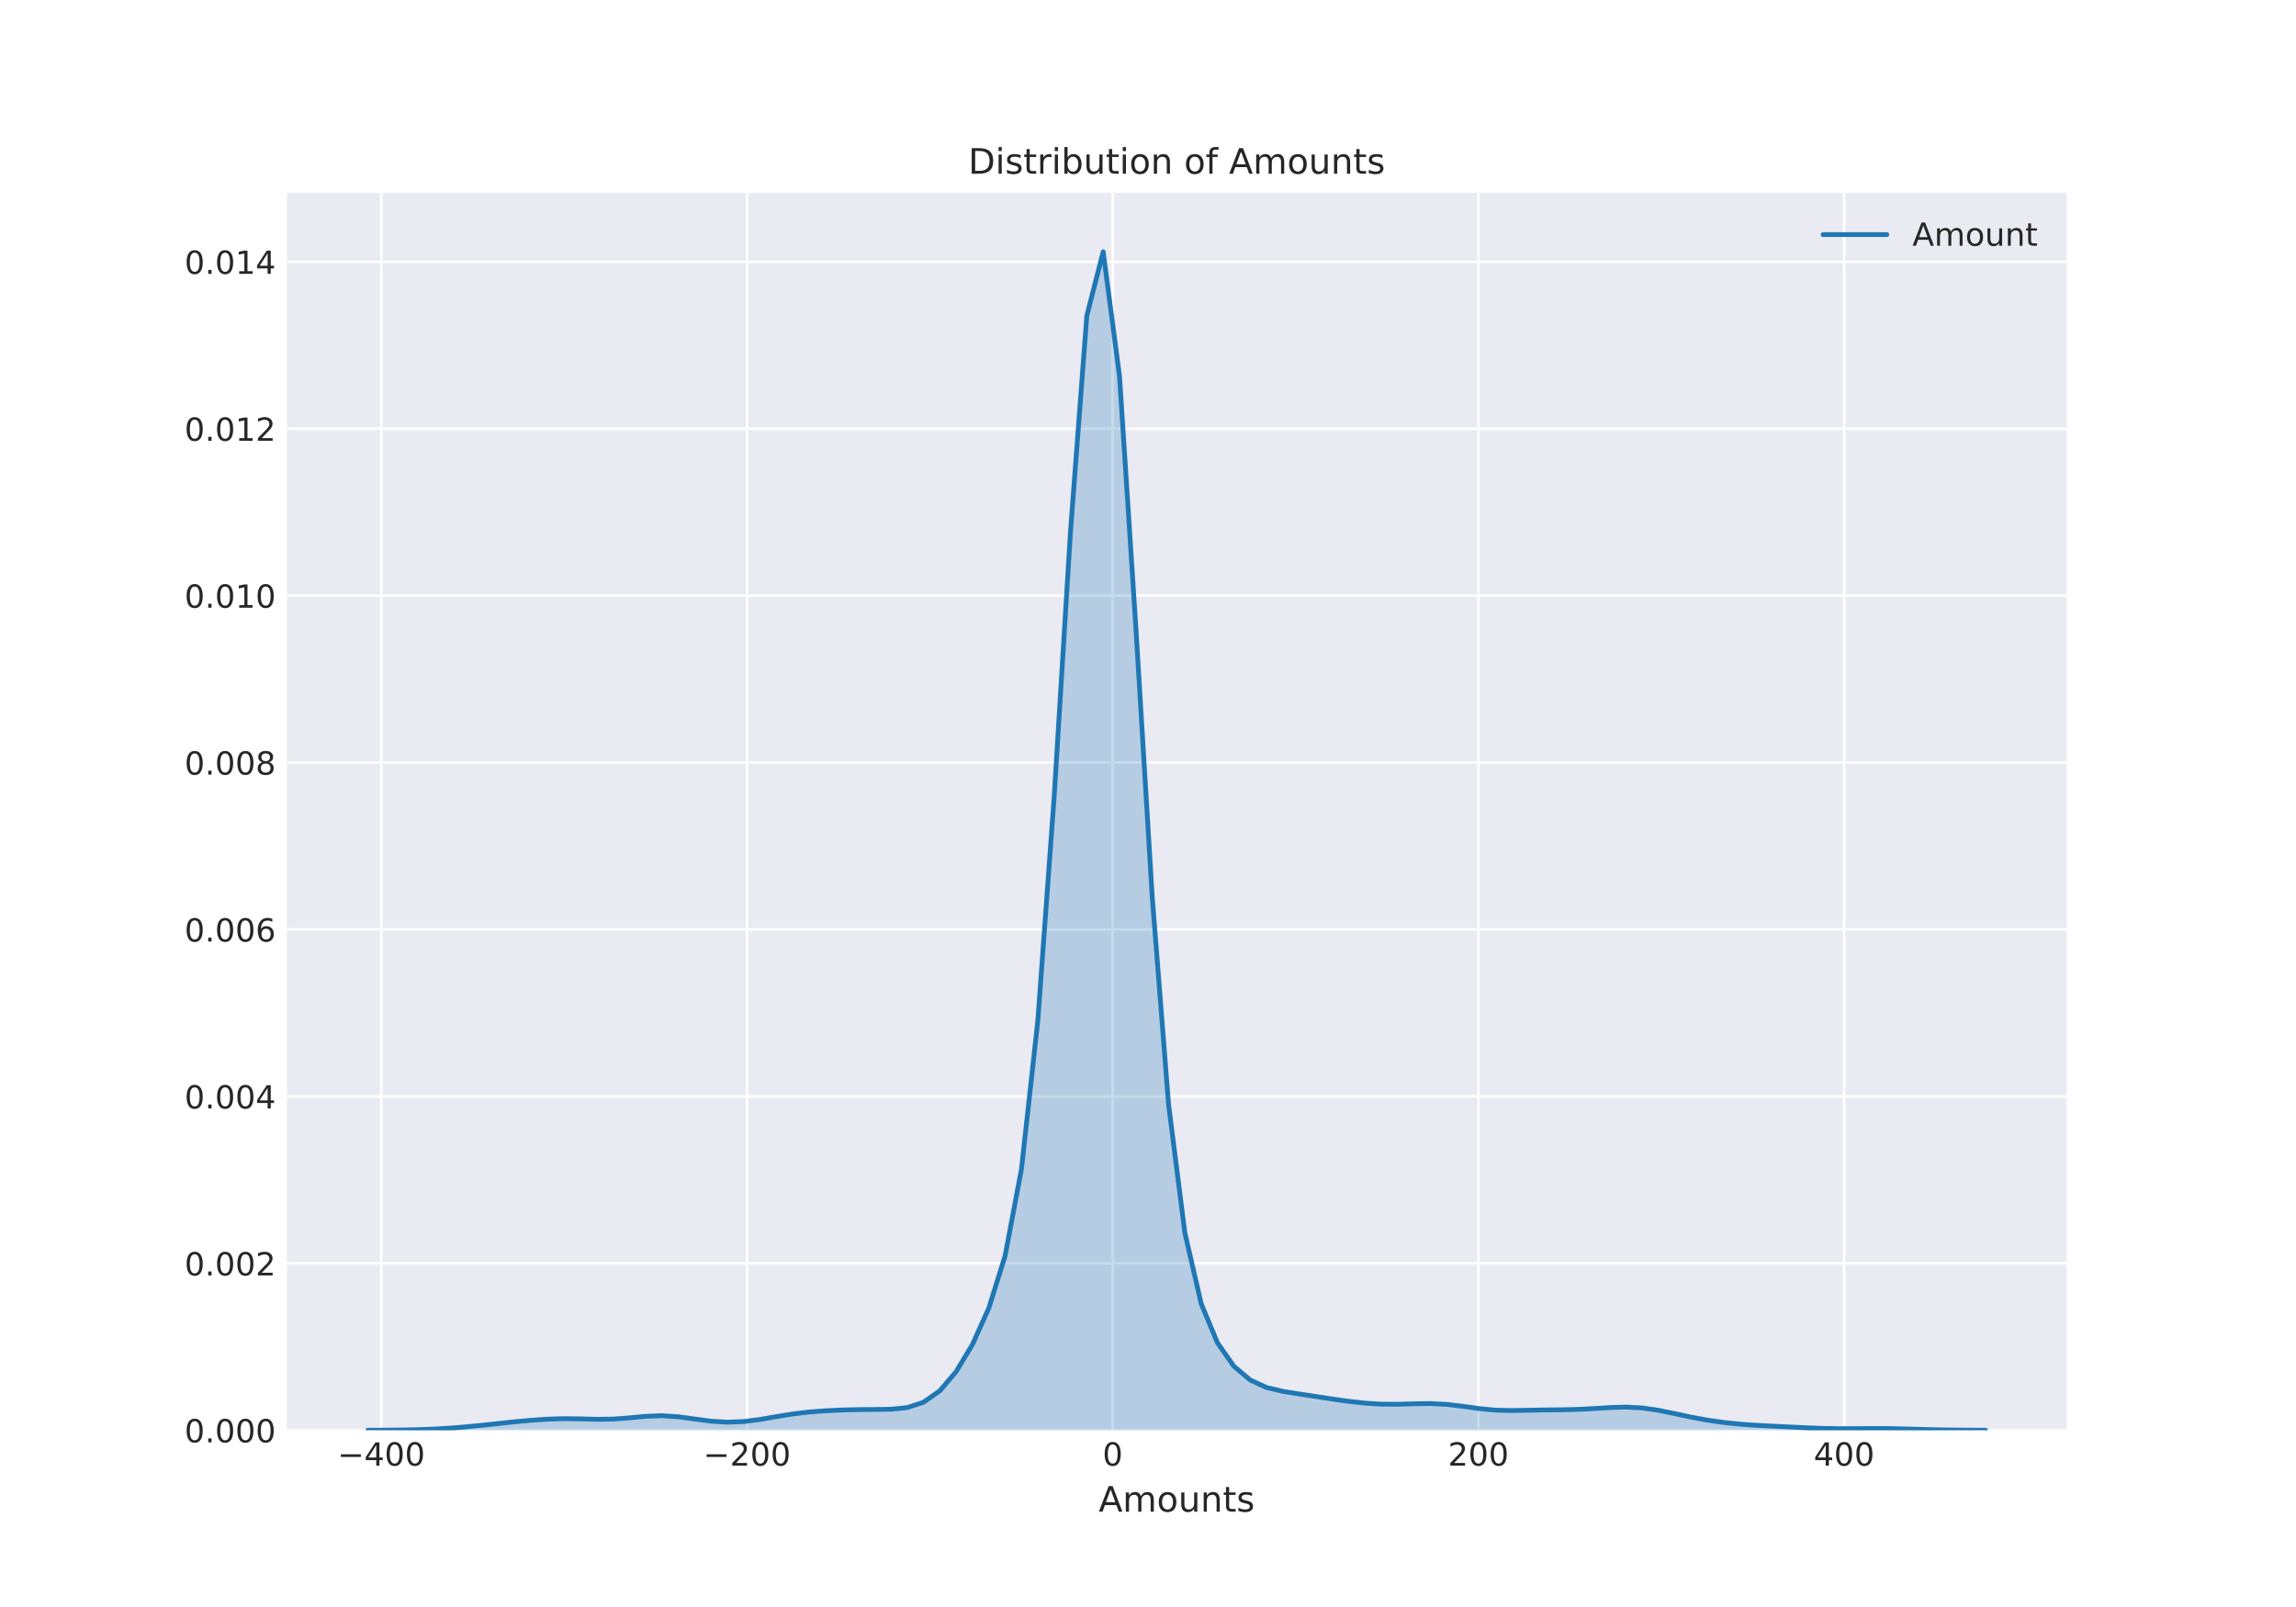
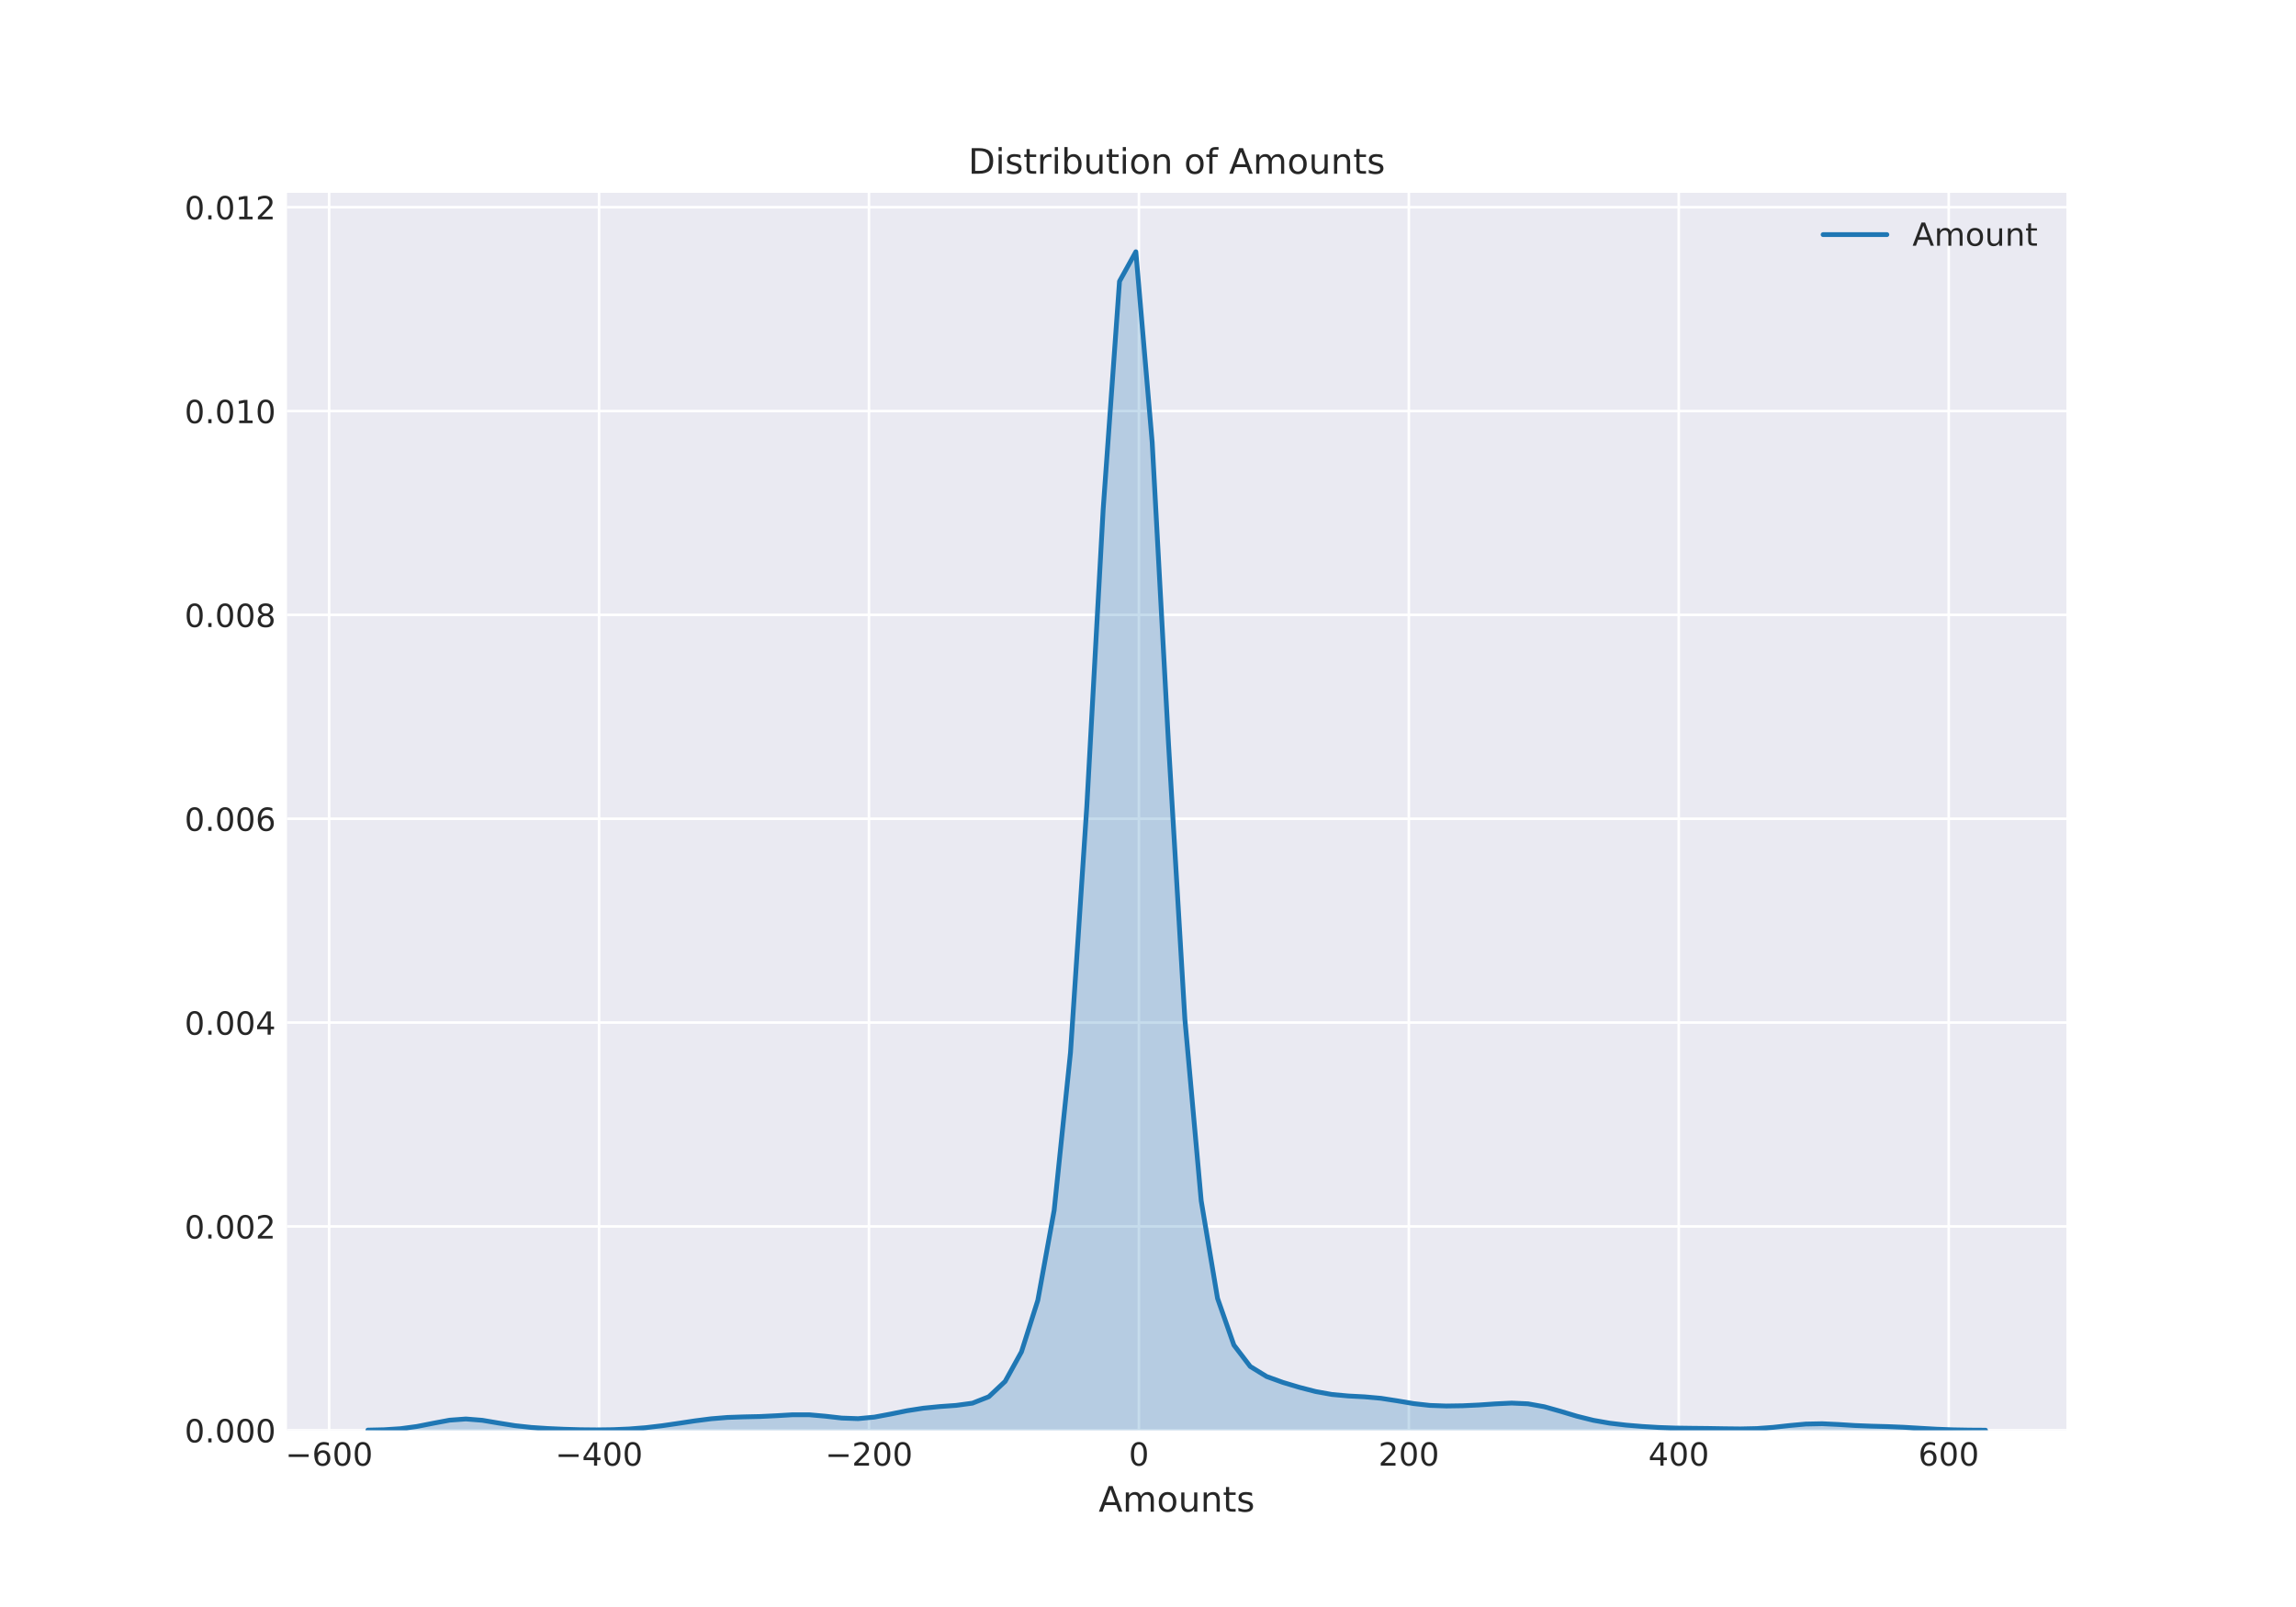
<svg xmlns="http://www.w3.org/2000/svg" xmlns:xlink="http://www.w3.org/1999/xlink" height="504pt" version="1.1" viewBox="0 0 720 504" width="720pt">
  <defs>
    <style type="text/css">
*{stroke-linecap:butt;stroke-linejoin:round;}
  </style>
  </defs>
  <g id="figure_1">
    <g id="patch_1">
      <path d="M 0 504  L 720 504  L 720 0  L 0 0  z " style="fill:#ffffff;" />
    </g>
    <g id="axes_1">
      <g id="patch_2">
        <path d="M 90 448.56  L 648 448.56  L 648 60.48  L 90 60.48  z " style="fill:#eaeaf2;" />
      </g>
      <g id="matplotlib.axis_1">
        <g id="xtick_1">
          <g id="line2d_1">
-             <path clip-path="url(#p992aa764d6)" d="M 119.57 448.56  L 119.57 60.48  " style="fill:none;stroke:#ffffff;stroke-linecap:round;stroke-width:0.8;" />
+             <path clip-path="url(#pd667657a6e)" d="M 103.208 448.56  L 103.208 60.48  " style="fill:none;stroke:#ffffff;stroke-linecap:round;stroke-width:0.8;" />
          </g>
          <g id="line2d_2" />
          <g id="text_1">
            <defs>
              <path d="M 10.594 35.5  L 73.188 35.5  L 73.188 27.203  L 10.594 27.203  z " id="DejaVuSans-2212" />
+               <path d="M 33.016 40.375  Q 26.375 40.375 22.484 35.828  Q 18.609 31.297 18.609 23.391  Q 18.609 15.531 22.484 10.953  Q 26.375 6.391 33.016 6.391  Q 39.656 6.391 43.531 10.953  Q 47.406 15.531 47.406 23.391  Q 47.406 31.297 43.531 35.828  Q 39.656 40.375 33.016 40.375  z M 52.594 71.297  L 52.594 62.312  Q 48.875 64.062 45.094 64.984  Q 41.312 65.922 37.594 65.922  Q 27.828 65.922 22.672 59.328  Q 17.531 52.734 16.797 39.406  Q 19.672 43.656 24.016 45.922  Q 28.375 48.188 33.594 48.188  Q 44.578 48.188 50.953 41.516  Q 57.328 34.859 57.328 23.391  Q 57.328 12.156 50.688 5.359  Q 44.047 -1.422 33.016 -1.422  Q 20.359 -1.422 13.672 8.266  Q 6.984 17.969 6.984 36.375  Q 6.984 53.656 15.188 63.938  Q 23.391 74.219 37.203 74.219  Q 40.922 74.219 44.703 73.484  Q 48.484 72.75 52.594 71.297  z " id="DejaVuSans-36" />
+               <path d="M 31.781 66.406  Q 24.172 66.406 20.328 58.906  Q 16.5 51.422 16.5 36.375  Q 16.5 21.391 20.328 13.891  Q 24.172 6.391 31.781 6.391  Q 39.453 6.391 43.281 13.891  Q 47.125 21.391 47.125 36.375  Q 47.125 51.422 43.281 58.906  Q 39.453 66.406 31.781 66.406  z M 31.781 74.219  Q 44.047 74.219 50.516 64.516  Q 56.984 54.828 56.984 36.375  Q 56.984 17.969 50.516 8.266  Q 44.047 -1.422 31.781 -1.422  Q 19.531 -1.422 13.062 8.266  Q 6.594 17.969 6.594 36.375  Q 6.594 54.828 13.062 64.516  Q 19.531 74.219 31.781 74.219  z " id="DejaVuSans-30" />
+             </defs>
+             <g style="fill:#262626;" transform="translate(89.47402 459.6584)scale(0.1 -0.1)">
+               <use xlink:href="#DejaVuSans-2212" />
+               <use x="83.789" xlink:href="#DejaVuSans-36" />
+               <use x="147.412" xlink:href="#DejaVuSans-30" />
+               <use x="211.035" xlink:href="#DejaVuSans-30" />
+             </g>
+           </g>
+         </g>
+         <g id="xtick_2">
+           <g id="line2d_3">
+             <path clip-path="url(#pd667657a6e)" d="M 187.855 448.56  L 187.855 60.48  " style="fill:none;stroke:#ffffff;stroke-linecap:round;stroke-width:0.8;" />
+           </g>
+           <g id="line2d_4" />
+           <g id="text_2">
+             <defs>
              <path d="M 37.797 64.312  L 12.891 25.391  L 37.797 25.391  z M 35.203 72.906  L 47.609 72.906  L 47.609 25.391  L 58.016 25.391  L 58.016 17.188  L 47.609 17.188  L 47.609 0  L 37.797 0  L 37.797 17.188  L 4.891 17.188  L 4.891 26.703  z " id="DejaVuSans-34" />
-               <path d="M 31.781 66.406  Q 24.172 66.406 20.328 58.906  Q 16.5 51.422 16.5 36.375  Q 16.5 21.391 20.328 13.891  Q 24.172 6.391 31.781 6.391  Q 39.453 6.391 43.281 13.891  Q 47.125 21.391 47.125 36.375  Q 47.125 51.422 43.281 58.906  Q 39.453 66.406 31.781 66.406  z M 31.781 74.219  Q 44.047 74.219 50.516 64.516  Q 56.984 54.828 56.984 36.375  Q 56.984 17.969 50.516 8.266  Q 44.047 -1.422 31.781 -1.422  Q 19.531 -1.422 13.062 8.266  Q 6.594 17.969 6.594 36.375  Q 6.594 54.828 13.062 64.516  Q 19.531 74.219 31.781 74.219  z " id="DejaVuSans-30" />
-             </defs>
-             <g style="fill:#262626;" transform="translate(105.8368 459.6584)scale(0.1 -0.1)">
+             </defs>
+             <g style="fill:#262626;" transform="translate(174.1213 459.6584)scale(0.1 -0.1)">
              <use xlink:href="#DejaVuSans-2212" />
              <use x="83.789" xlink:href="#DejaVuSans-34" />
              <use x="147.412" xlink:href="#DejaVuSans-30" />
              <use x="211.035" xlink:href="#DejaVuSans-30" />
            </g>
          </g>
        </g>
-         <g id="xtick_2">
-           <g id="line2d_3">
-             <path clip-path="url(#p992aa764d6)" d="M 234.251 448.56  L 234.251 60.48  " style="fill:none;stroke:#ffffff;stroke-linecap:round;stroke-width:0.8;" />
-           </g>
-           <g id="line2d_4" />
-           <g id="text_2">
+         <g id="xtick_3">
+           <g id="line2d_5">
+             <path clip-path="url(#pd667657a6e)" d="M 272.502 448.56  L 272.502 60.48  " style="fill:none;stroke:#ffffff;stroke-linecap:round;stroke-width:0.8;" />
+           </g>
+           <g id="line2d_6" />
+           <g id="text_3">
            <defs>
              <path d="M 19.188 8.297  L 53.609 8.297  L 53.609 0  L 7.328 0  L 7.328 8.297  Q 12.938 14.109 22.625 23.891  Q 32.328 33.688 34.812 36.531  Q 39.547 41.844 41.422 45.531  Q 43.312 49.219 43.312 52.781  Q 43.312 58.594 39.234 62.25  Q 35.156 65.922 28.609 65.922  Q 23.969 65.922 18.812 64.312  Q 13.672 62.703 7.812 59.422  L 7.812 69.391  Q 13.766 71.781 18.938 73  Q 24.125 74.219 28.422 74.219  Q 39.75 74.219 46.484 68.547  Q 53.219 62.891 53.219 53.422  Q 53.219 48.922 51.531 44.891  Q 49.859 40.875 45.406 35.406  Q 44.188 33.984 37.641 27.219  Q 31.109 20.453 19.188 8.297  z " id="DejaVuSans-32" />
            </defs>
-             <g style="fill:#262626;" transform="translate(220.5171 459.6584)scale(0.1 -0.1)">
+             <g style="fill:#262626;" transform="translate(258.7685 459.6584)scale(0.1 -0.1)">
              <use xlink:href="#DejaVuSans-2212" />
              <use x="83.789" xlink:href="#DejaVuSans-32" />
              <use x="147.412" xlink:href="#DejaVuSans-30" />
              <use x="211.035" xlink:href="#DejaVuSans-30" />
            </g>
          </g>
        </g>
-         <g id="xtick_3">
-           <g id="line2d_5">
-             <path clip-path="url(#p992aa764d6)" d="M 348.931 448.56  L 348.931 60.48  " style="fill:none;stroke:#ffffff;stroke-linecap:round;stroke-width:0.8;" />
-           </g>
-           <g id="line2d_6" />
-           <g id="text_3">
-             <g style="fill:#262626;" transform="translate(345.7497 459.6584)scale(0.1 -0.1)">
-               <use xlink:href="#DejaVuSans-30" />
-             </g>
-           </g>
-         </g>
        <g id="xtick_4">
          <g id="line2d_7">
-             <path clip-path="url(#p992aa764d6)" d="M 463.611 448.56  L 463.611 60.48  " style="fill:none;stroke:#ffffff;stroke-linecap:round;stroke-width:0.8;" />
+             <path clip-path="url(#pd667657a6e)" d="M 357.149 448.56  L 357.149 60.48  " style="fill:none;stroke:#ffffff;stroke-linecap:round;stroke-width:0.8;" />
          </g>
          <g id="line2d_8" />
          <g id="text_4">
-             <g style="fill:#262626;" transform="translate(454.0675 459.6584)scale(0.1 -0.1)">
+             <g style="fill:#262626;" transform="translate(353.9681 459.6584)scale(0.1 -0.1)">
+               <use xlink:href="#DejaVuSans-30" />
+             </g>
+           </g>
+         </g>
+         <g id="xtick_5">
+           <g id="line2d_9">
+             <path clip-path="url(#pd667657a6e)" d="M 441.797 448.56  L 441.797 60.48  " style="fill:none;stroke:#ffffff;stroke-linecap:round;stroke-width:0.8;" />
+           </g>
+           <g id="line2d_10" />
+           <g id="text_5">
+             <g style="fill:#262626;" transform="translate(432.2529 459.6584)scale(0.1 -0.1)">
              <use xlink:href="#DejaVuSans-32" />
              <use x="63.623" xlink:href="#DejaVuSans-30" />
              <use x="127.246" xlink:href="#DejaVuSans-30" />
            </g>
          </g>
        </g>
-         <g id="xtick_5">
-           <g id="line2d_9">
-             <path clip-path="url(#p992aa764d6)" d="M 578.292 448.56  L 578.292 60.48  " style="fill:none;stroke:#ffffff;stroke-linecap:round;stroke-width:0.8;" />
-           </g>
-           <g id="line2d_10" />
-           <g id="text_5">
-             <g style="fill:#262626;" transform="translate(568.7478 459.6584)scale(0.1 -0.1)">
+         <g id="xtick_6">
+           <g id="line2d_11">
+             <path clip-path="url(#pd667657a6e)" d="M 526.444 448.56  L 526.444 60.48  " style="fill:none;stroke:#ffffff;stroke-linecap:round;stroke-width:0.8;" />
+           </g>
+           <g id="line2d_12" />
+           <g id="text_6">
+             <g style="fill:#262626;" transform="translate(516.9001 459.6584)scale(0.1 -0.1)">
              <use xlink:href="#DejaVuSans-34" />
              <use x="63.623" xlink:href="#DejaVuSans-30" />
              <use x="127.246" xlink:href="#DejaVuSans-30" />
            </g>
          </g>
        </g>
-         <g id="text_6">
+         <g id="xtick_7">
+           <g id="line2d_13">
+             <path clip-path="url(#pd667657a6e)" d="M 611.091 448.56  L 611.091 60.48  " style="fill:none;stroke:#ffffff;stroke-linecap:round;stroke-width:0.8;" />
+           </g>
+           <g id="line2d_14" />
+           <g id="text_7">
+             <g style="fill:#262626;" transform="translate(601.5474 459.6584)scale(0.1 -0.1)">
+               <use xlink:href="#DejaVuSans-36" />
+               <use x="63.623" xlink:href="#DejaVuSans-30" />
+               <use x="127.246" xlink:href="#DejaVuSans-30" />
+             </g>
+           </g>
+         </g>
+         <g id="text_8">
          <defs>
            <path d="M 34.188 63.188  L 20.797 26.906  L 47.609 26.906  z M 28.609 72.906  L 39.797 72.906  L 67.578 0  L 57.328 0  L 50.688 18.703  L 17.828 18.703  L 11.188 0  L 0.781 0  z " id="DejaVuSans-41" />
            <path d="M 52 44.188  Q 55.375 50.25 60.062 53.125  Q 64.75 56 71.094 56  Q 79.641 56 84.281 50.016  Q 88.922 44.047 88.922 33.016  L 88.922 0  L 79.891 0  L 79.891 32.719  Q 79.891 40.578 77.094 44.375  Q 74.312 48.188 68.609 48.188  Q 61.625 48.188 57.562 43.547  Q 53.516 38.922 53.516 30.906  L 53.516 0  L 44.484 0  L 44.484 32.719  Q 44.484 40.625 41.703 44.406  Q 38.922 48.188 33.109 48.188  Q 26.219 48.188 22.156 43.531  Q 18.109 38.875 18.109 30.906  L 18.109 0  L 9.078 0  L 9.078 54.688  L 18.109 54.688  L 18.109 46.188  Q 21.188 51.219 25.484 53.609  Q 29.781 56 35.688 56  Q 41.656 56 45.828 52.969  Q 50 49.953 52 44.188  z " id="DejaVuSans-6d" />
            <path d="M 30.609 48.391  Q 23.391 48.391 19.188 42.75  Q 14.984 37.109 14.984 27.297  Q 14.984 17.484 19.156 11.844  Q 23.344 6.203 30.609 6.203  Q 37.797 6.203 41.984 11.859  Q 46.188 17.531 46.188 27.297  Q 46.188 37.016 41.984 42.703  Q 37.797 48.391 30.609 48.391  z M 30.609 56  Q 42.328 56 49.016 48.375  Q 55.719 40.766 55.719 27.297  Q 55.719 13.875 49.016 6.219  Q 42.328 -1.422 30.609 -1.422  Q 18.844 -1.422 12.172 6.219  Q 5.516 13.875 5.516 27.297  Q 5.516 40.766 12.172 48.375  Q 18.844 56 30.609 56  z " id="DejaVuSans-6f" />
            <path d="M 8.5 21.578  L 8.5 54.688  L 17.484 54.688  L 17.484 21.922  Q 17.484 14.156 20.5 10.266  Q 23.531 6.391 29.594 6.391  Q 36.859 6.391 41.078 11.031  Q 45.312 15.672 45.312 23.688  L 45.312 54.688  L 54.297 54.688  L 54.297 0  L 45.312 0  L 45.312 8.406  Q 42.047 3.422 37.719 1  Q 33.406 -1.422 27.688 -1.422  Q 18.266 -1.422 13.375 4.438  Q 8.5 10.297 8.5 21.578  z M 31.109 56  z " id="DejaVuSans-75" />
            <path d="M 54.891 33.016  L 54.891 0  L 45.906 0  L 45.906 32.719  Q 45.906 40.484 42.875 44.328  Q 39.844 48.188 33.797 48.188  Q 26.516 48.188 22.312 43.547  Q 18.109 38.922 18.109 30.906  L 18.109 0  L 9.078 0  L 9.078 54.688  L 18.109 54.688  L 18.109 46.188  Q 21.344 51.125 25.703 53.562  Q 30.078 56 35.797 56  Q 45.219 56 50.047 50.172  Q 54.891 44.344 54.891 33.016  z " id="DejaVuSans-6e" />
            <path d="M 18.312 70.219  L 18.312 54.688  L 36.812 54.688  L 36.812 47.703  L 18.312 47.703  L 18.312 18.016  Q 18.312 11.328 20.141 9.422  Q 21.969 7.516 27.594 7.516  L 36.812 7.516  L 36.812 0  L 27.594 0  Q 17.188 0 13.234 3.875  Q 9.281 7.766 9.281 18.016  L 9.281 47.703  L 2.688 47.703  L 2.688 54.688  L 9.281 54.688  L 9.281 70.219  z " id="DejaVuSans-74" />
            <path d="M 44.281 53.078  L 44.281 44.578  Q 40.484 46.531 36.375 47.5  Q 32.281 48.484 27.875 48.484  Q 21.188 48.484 17.844 46.438  Q 14.5 44.391 14.5 40.281  Q 14.5 37.156 16.891 35.375  Q 19.281 33.594 26.516 31.984  L 29.594 31.297  Q 39.156 29.25 43.188 25.516  Q 47.219 21.781 47.219 15.094  Q 47.219 7.469 41.188 3.016  Q 35.156 -1.422 24.609 -1.422  Q 20.219 -1.422 15.453 -0.562  Q 10.688 0.297 5.422 2  L 5.422 11.281  Q 10.406 8.688 15.234 7.391  Q 20.062 6.109 24.812 6.109  Q 31.156 6.109 34.562 8.281  Q 37.984 10.453 37.984 14.406  Q 37.984 18.062 35.516 20.016  Q 33.062 21.969 24.703 23.781  L 21.578 24.516  Q 13.234 26.266 9.516 29.906  Q 5.812 33.547 5.812 39.891  Q 5.812 47.609 11.281 51.797  Q 16.75 56 26.812 56  Q 31.781 56 36.172 55.266  Q 40.578 54.547 44.281 53.078  z " id="DejaVuSans-73" />
          </defs>
          <g style="fill:#262626;" transform="translate(344.5224 474.0964)scale(0.11 -0.11)">
            <use xlink:href="#DejaVuSans-41" />
            <use x="68.408" xlink:href="#DejaVuSans-6d" />
            <use x="165.82" xlink:href="#DejaVuSans-6f" />
            <use x="227.002" xlink:href="#DejaVuSans-75" />
            <use x="290.381" xlink:href="#DejaVuSans-6e" />
            <use x="353.76" xlink:href="#DejaVuSans-74" />
            <use x="392.969" xlink:href="#DejaVuSans-73" />
          </g>
        </g>
      </g>
      <g id="matplotlib.axis_2">
        <g id="ytick_1">
-           <g id="line2d_11">
-             <path clip-path="url(#p992aa764d6)" d="M 90 448.56  L 648 448.56  " style="fill:none;stroke:#ffffff;stroke-linecap:round;stroke-width:0.8;" />
-           </g>
-           <g id="line2d_12" />
-           <g id="text_7">
-             <defs>
-               <path d="M 10.688 12.406  L 21 12.406  L 21 0  L 10.688 0  z " id="DejaVuSans-2e" />
-             </defs>
-             <g style="fill:#262626;" transform="translate(57.87188 452.3592)scale(0.1 -0.1)">
-               <use xlink:href="#DejaVuSans-30" />
-               <use x="63.623" xlink:href="#DejaVuSans-2e" />
-               <use x="95.41" xlink:href="#DejaVuSans-30" />
-               <use x="159.033" xlink:href="#DejaVuSans-30" />
-               <use x="222.656" xlink:href="#DejaVuSans-30" />
-             </g>
-           </g>
-         </g>
-         <g id="ytick_2">
-           <g id="line2d_13">
-             <path clip-path="url(#p992aa764d6)" d="M 90 396.207  L 648 396.207  " style="fill:none;stroke:#ffffff;stroke-linecap:round;stroke-width:0.8;" />
-           </g>
-           <g id="line2d_14" />
-           <g id="text_8">
-             <g style="fill:#262626;" transform="translate(57.87188 400.006)scale(0.1 -0.1)">
-               <use xlink:href="#DejaVuSans-30" />
-               <use x="63.623" xlink:href="#DejaVuSans-2e" />
-               <use x="95.41" xlink:href="#DejaVuSans-30" />
-               <use x="159.033" xlink:href="#DejaVuSans-30" />
-               <use x="222.656" xlink:href="#DejaVuSans-32" />
-             </g>
-           </g>
-         </g>
-         <g id="ytick_3">
          <g id="line2d_15">
-             <path clip-path="url(#p992aa764d6)" d="M 90 343.854  L 648 343.854  " style="fill:none;stroke:#ffffff;stroke-linecap:round;stroke-width:0.8;" />
+             <path clip-path="url(#pd667657a6e)" d="M 90 448.56  L 648 448.56  " style="fill:none;stroke:#ffffff;stroke-linecap:round;stroke-width:0.8;" />
          </g>
          <g id="line2d_16" />
          <g id="text_9">
-             <g style="fill:#262626;" transform="translate(57.87188 347.6528)scale(0.1 -0.1)">
-               <use xlink:href="#DejaVuSans-30" />
-               <use x="63.623" xlink:href="#DejaVuSans-2e" />
-               <use x="95.41" xlink:href="#DejaVuSans-30" />
-               <use x="159.033" xlink:href="#DejaVuSans-30" />
-               <use x="222.656" xlink:href="#DejaVuSans-34" />
-             </g>
-           </g>
-         </g>
-         <g id="ytick_4">
+             <defs>
+               <path d="M 10.688 12.406  L 21 12.406  L 21 0  L 10.688 0  z " id="DejaVuSans-2e" />
+             </defs>
+             <g style="fill:#262626;" transform="translate(57.87188 452.3592)scale(0.1 -0.1)">
+               <use xlink:href="#DejaVuSans-30" />
+               <use x="63.623" xlink:href="#DejaVuSans-2e" />
+               <use x="95.41" xlink:href="#DejaVuSans-30" />
+               <use x="159.033" xlink:href="#DejaVuSans-30" />
+               <use x="222.656" xlink:href="#DejaVuSans-30" />
+             </g>
+           </g>
+         </g>
+         <g id="ytick_2">
          <g id="line2d_17">
-             <path clip-path="url(#p992aa764d6)" d="M 90 291.5  L 648 291.5  " style="fill:none;stroke:#ffffff;stroke-linecap:round;stroke-width:0.8;" />
+             <path clip-path="url(#pd667657a6e)" d="M 90 384.631  L 648 384.631  " style="fill:none;stroke:#ffffff;stroke-linecap:round;stroke-width:0.8;" />
          </g>
          <g id="line2d_18" />
          <g id="text_10">
-             <defs>
-               <path d="M 33.016 40.375  Q 26.375 40.375 22.484 35.828  Q 18.609 31.297 18.609 23.391  Q 18.609 15.531 22.484 10.953  Q 26.375 6.391 33.016 6.391  Q 39.656 6.391 43.531 10.953  Q 47.406 15.531 47.406 23.391  Q 47.406 31.297 43.531 35.828  Q 39.656 40.375 33.016 40.375  z M 52.594 71.297  L 52.594 62.312  Q 48.875 64.062 45.094 64.984  Q 41.312 65.922 37.594 65.922  Q 27.828 65.922 22.672 59.328  Q 17.531 52.734 16.797 39.406  Q 19.672 43.656 24.016 45.922  Q 28.375 48.188 33.594 48.188  Q 44.578 48.188 50.953 41.516  Q 57.328 34.859 57.328 23.391  Q 57.328 12.156 50.688 5.359  Q 44.047 -1.422 33.016 -1.422  Q 20.359 -1.422 13.672 8.266  Q 6.984 17.969 6.984 36.375  Q 6.984 53.656 15.188 63.938  Q 23.391 74.219 37.203 74.219  Q 40.922 74.219 44.703 73.484  Q 48.484 72.75 52.594 71.297  z " id="DejaVuSans-36" />
-             </defs>
-             <g style="fill:#262626;" transform="translate(57.87188 295.2997)scale(0.1 -0.1)">
-               <use xlink:href="#DejaVuSans-30" />
-               <use x="63.623" xlink:href="#DejaVuSans-2e" />
-               <use x="95.41" xlink:href="#DejaVuSans-30" />
-               <use x="159.033" xlink:href="#DejaVuSans-30" />
-               <use x="222.656" xlink:href="#DejaVuSans-36" />
-             </g>
-           </g>
-         </g>
-         <g id="ytick_5">
+             <g style="fill:#262626;" transform="translate(57.87188 388.4306)scale(0.1 -0.1)">
+               <use xlink:href="#DejaVuSans-30" />
+               <use x="63.623" xlink:href="#DejaVuSans-2e" />
+               <use x="95.41" xlink:href="#DejaVuSans-30" />
+               <use x="159.033" xlink:href="#DejaVuSans-30" />
+               <use x="222.656" xlink:href="#DejaVuSans-32" />
+             </g>
+           </g>
+         </g>
+         <g id="ytick_3">
          <g id="line2d_19">
-             <path clip-path="url(#p992aa764d6)" d="M 90 239.147  L 648 239.147  " style="fill:none;stroke:#ffffff;stroke-linecap:round;stroke-width:0.8;" />
+             <path clip-path="url(#pd667657a6e)" d="M 90 320.703  L 648 320.703  " style="fill:none;stroke:#ffffff;stroke-linecap:round;stroke-width:0.8;" />
          </g>
          <g id="line2d_20" />
          <g id="text_11">
-             <defs>
-               <path d="M 31.781 34.625  Q 24.75 34.625 20.719 30.859  Q 16.703 27.094 16.703 20.516  Q 16.703 13.922 20.719 10.156  Q 24.75 6.391 31.781 6.391  Q 38.812 6.391 42.859 10.172  Q 46.922 13.969 46.922 20.516  Q 46.922 27.094 42.891 30.859  Q 38.875 34.625 31.781 34.625  z M 21.922 38.812  Q 15.578 40.375 12.031 44.719  Q 8.5 49.078 8.5 55.328  Q 8.5 64.062 14.719 69.141  Q 20.953 74.219 31.781 74.219  Q 42.672 74.219 48.875 69.141  Q 55.078 64.062 55.078 55.328  Q 55.078 49.078 51.531 44.719  Q 48 40.375 41.703 38.812  Q 48.828 37.156 52.797 32.312  Q 56.781 27.484 56.781 20.516  Q 56.781 9.906 50.312 4.234  Q 43.844 -1.422 31.781 -1.422  Q 19.734 -1.422 13.25 4.234  Q 6.781 9.906 6.781 20.516  Q 6.781 27.484 10.781 32.312  Q 14.797 37.156 21.922 38.812  z M 18.312 54.391  Q 18.312 48.734 21.844 45.562  Q 25.391 42.391 31.781 42.391  Q 38.141 42.391 41.719 45.562  Q 45.312 48.734 45.312 54.391  Q 45.312 60.062 41.719 63.234  Q 38.141 66.406 31.781 66.406  Q 25.391 66.406 21.844 63.234  Q 18.312 60.062 18.312 54.391  z " id="DejaVuSans-38" />
-             </defs>
-             <g style="fill:#262626;" transform="translate(57.87188 242.9465)scale(0.1 -0.1)">
-               <use xlink:href="#DejaVuSans-30" />
-               <use x="63.623" xlink:href="#DejaVuSans-2e" />
-               <use x="95.41" xlink:href="#DejaVuSans-30" />
-               <use x="159.033" xlink:href="#DejaVuSans-30" />
-               <use x="222.656" xlink:href="#DejaVuSans-38" />
-             </g>
-           </g>
-         </g>
-         <g id="ytick_6">
+             <g style="fill:#262626;" transform="translate(57.87188 324.502)scale(0.1 -0.1)">
+               <use xlink:href="#DejaVuSans-30" />
+               <use x="63.623" xlink:href="#DejaVuSans-2e" />
+               <use x="95.41" xlink:href="#DejaVuSans-30" />
+               <use x="159.033" xlink:href="#DejaVuSans-30" />
+               <use x="222.656" xlink:href="#DejaVuSans-34" />
+             </g>
+           </g>
+         </g>
+         <g id="ytick_4">
          <g id="line2d_21">
-             <path clip-path="url(#p992aa764d6)" d="M 90 186.794  L 648 186.794  " style="fill:none;stroke:#ffffff;stroke-linecap:round;stroke-width:0.8;" />
+             <path clip-path="url(#pd667657a6e)" d="M 90 256.774  L 648 256.774  " style="fill:none;stroke:#ffffff;stroke-linecap:round;stroke-width:0.8;" />
          </g>
          <g id="line2d_22" />
          <g id="text_12">
+             <g style="fill:#262626;" transform="translate(57.87188 260.5734)scale(0.1 -0.1)">
+               <use xlink:href="#DejaVuSans-30" />
+               <use x="63.623" xlink:href="#DejaVuSans-2e" />
+               <use x="95.41" xlink:href="#DejaVuSans-30" />
+               <use x="159.033" xlink:href="#DejaVuSans-30" />
+               <use x="222.656" xlink:href="#DejaVuSans-36" />
+             </g>
+           </g>
+         </g>
+         <g id="ytick_5">
+           <g id="line2d_23">
+             <path clip-path="url(#pd667657a6e)" d="M 90 192.846  L 648 192.846  " style="fill:none;stroke:#ffffff;stroke-linecap:round;stroke-width:0.8;" />
+           </g>
+           <g id="line2d_24" />
+           <g id="text_13">
+             <defs>
+               <path d="M 31.781 34.625  Q 24.75 34.625 20.719 30.859  Q 16.703 27.094 16.703 20.516  Q 16.703 13.922 20.719 10.156  Q 24.75 6.391 31.781 6.391  Q 38.812 6.391 42.859 10.172  Q 46.922 13.969 46.922 20.516  Q 46.922 27.094 42.891 30.859  Q 38.875 34.625 31.781 34.625  z M 21.922 38.812  Q 15.578 40.375 12.031 44.719  Q 8.5 49.078 8.5 55.328  Q 8.5 64.062 14.719 69.141  Q 20.953 74.219 31.781 74.219  Q 42.672 74.219 48.875 69.141  Q 55.078 64.062 55.078 55.328  Q 55.078 49.078 51.531 44.719  Q 48 40.375 41.703 38.812  Q 48.828 37.156 52.797 32.312  Q 56.781 27.484 56.781 20.516  Q 56.781 9.906 50.312 4.234  Q 43.844 -1.422 31.781 -1.422  Q 19.734 -1.422 13.25 4.234  Q 6.781 9.906 6.781 20.516  Q 6.781 27.484 10.781 32.312  Q 14.797 37.156 21.922 38.812  z M 18.312 54.391  Q 18.312 48.734 21.844 45.562  Q 25.391 42.391 31.781 42.391  Q 38.141 42.391 41.719 45.562  Q 45.312 48.734 45.312 54.391  Q 45.312 60.062 41.719 63.234  Q 38.141 66.406 31.781 66.406  Q 25.391 66.406 21.844 63.234  Q 18.312 60.062 18.312 54.391  z " id="DejaVuSans-38" />
+             </defs>
+             <g style="fill:#262626;" transform="translate(57.87188 196.6448)scale(0.1 -0.1)">
+               <use xlink:href="#DejaVuSans-30" />
+               <use x="63.623" xlink:href="#DejaVuSans-2e" />
+               <use x="95.41" xlink:href="#DejaVuSans-30" />
+               <use x="159.033" xlink:href="#DejaVuSans-30" />
+               <use x="222.656" xlink:href="#DejaVuSans-38" />
+             </g>
+           </g>
+         </g>
+         <g id="ytick_6">
+           <g id="line2d_25">
+             <path clip-path="url(#pd667657a6e)" d="M 90 128.917  L 648 128.917  " style="fill:none;stroke:#ffffff;stroke-linecap:round;stroke-width:0.8;" />
+           </g>
+           <g id="line2d_26" />
+           <g id="text_14">
            <defs>
              <path d="M 12.406 8.297  L 28.516 8.297  L 28.516 63.922  L 10.984 60.406  L 10.984 69.391  L 28.422 72.906  L 38.281 72.906  L 38.281 8.297  L 54.391 8.297  L 54.391 0  L 12.406 0  z " id="DejaVuSans-31" />
            </defs>
-             <g style="fill:#262626;" transform="translate(57.87188 190.5933)scale(0.1 -0.1)">
+             <g style="fill:#262626;" transform="translate(57.87188 132.7162)scale(0.1 -0.1)">
              <use xlink:href="#DejaVuSans-30" />
              <use x="63.623" xlink:href="#DejaVuSans-2e" />
              <use x="95.41" xlink:href="#DejaVuSans-30" />
              <use x="159.033" xlink:href="#DejaVuSans-31" />
              <use x="222.656" xlink:href="#DejaVuSans-30" />
            </g>
          </g>
        </g>
        <g id="ytick_7">
-           <g id="line2d_23">
-             <path clip-path="url(#p992aa764d6)" d="M 90 134.441  L 648 134.441  " style="fill:none;stroke:#ffffff;stroke-linecap:round;stroke-width:0.8;" />
-           </g>
-           <g id="line2d_24" />
-           <g id="text_13">
-             <g style="fill:#262626;" transform="translate(57.87188 138.2401)scale(0.1 -0.1)">
+           <g id="line2d_27">
+             <path clip-path="url(#pd667657a6e)" d="M 90 64.988  L 648 64.988  " style="fill:none;stroke:#ffffff;stroke-linecap:round;stroke-width:0.8;" />
+           </g>
+           <g id="line2d_28" />
+           <g id="text_15">
+             <g style="fill:#262626;" transform="translate(57.87188 68.78757)scale(0.1 -0.1)">
              <use xlink:href="#DejaVuSans-30" />
              <use x="63.623" xlink:href="#DejaVuSans-2e" />
              <use x="95.41" xlink:href="#DejaVuSans-30" />
              <use x="159.033" xlink:href="#DejaVuSans-31" />
              <use x="222.656" xlink:href="#DejaVuSans-32" />
            </g>
          </g>
        </g>
-         <g id="ytick_8">
-           <g id="line2d_25">
-             <path clip-path="url(#p992aa764d6)" d="M 90 82.088  L 648 82.088  " style="fill:none;stroke:#ffffff;stroke-linecap:round;stroke-width:0.8;" />
-           </g>
-           <g id="line2d_26" />
-           <g id="text_14">
-             <g style="fill:#262626;" transform="translate(57.87188 85.88691)scale(0.1 -0.1)">
-               <use xlink:href="#DejaVuSans-30" />
-               <use x="63.623" xlink:href="#DejaVuSans-2e" />
-               <use x="95.41" xlink:href="#DejaVuSans-30" />
-               <use x="159.033" xlink:href="#DejaVuSans-31" />
-               <use x="222.656" xlink:href="#DejaVuSans-34" />
-             </g>
-           </g>
-         </g>
      </g>
      <g id="PolyCollection_1">
-         <path clip-path="url(#p992aa764d6)" d="M 115.364 448.554  L 115.364 448.56  L 120.488 448.56  L 125.612 448.56  L 130.736 448.56  L 135.86 448.56  L 140.983 448.56  L 146.107 448.56  L 151.231 448.56  L 156.355 448.56  L 161.479 448.56  L 166.603 448.56  L 171.727 448.56  L 176.851 448.56  L 181.975 448.56  L 187.099 448.56  L 192.223 448.56  L 197.347 448.56  L 202.471 448.56  L 207.595 448.56  L 212.719 448.56  L 217.843 448.56  L 222.967 448.56  L 228.091 448.56  L 233.215 448.56  L 238.339 448.56  L 243.463 448.56  L 248.587 448.56  L 253.711 448.56  L 258.835 448.56  L 263.959 448.56  L 269.083 448.56  L 274.207 448.56  L 279.331 448.56  L 284.455 448.56  L 289.579 448.56  L 294.702 448.56  L 299.826 448.56  L 304.95 448.56  L 310.074 448.56  L 315.198 448.56  L 320.322 448.56  L 325.446 448.56  L 330.57 448.56  L 335.694 448.56  L 340.818 448.56  L 345.942 448.56  L 351.066 448.56  L 356.19 448.56  L 361.314 448.56  L 366.438 448.56  L 371.562 448.56  L 376.686 448.56  L 381.81 448.56  L 386.934 448.56  L 392.058 448.56  L 397.182 448.56  L 402.306 448.56  L 407.43 448.56  L 412.554 448.56  L 417.678 448.56  L 422.802 448.56  L 427.926 448.56  L 433.05 448.56  L 438.174 448.56  L 443.298 448.56  L 448.421 448.56  L 453.545 448.56  L 458.669 448.56  L 463.793 448.56  L 468.917 448.56  L 474.041 448.56  L 479.165 448.56  L 484.289 448.56  L 489.413 448.56  L 494.537 448.56  L 499.661 448.56  L 504.785 448.56  L 509.909 448.56  L 515.033 448.56  L 520.157 448.56  L 525.281 448.56  L 530.405 448.56  L 535.529 448.56  L 540.653 448.56  L 545.777 448.56  L 550.901 448.56  L 556.025 448.56  L 561.149 448.56  L 566.273 448.56  L 571.397 448.56  L 576.521 448.56  L 581.645 448.56  L 586.769 448.56  L 591.893 448.56  L 597.017 448.56  L 602.14 448.56  L 607.264 448.56  L 612.388 448.56  L 617.512 448.56  L 622.636 448.56  L 622.636 448.554  L 622.636 448.554  L 617.512 448.539  L 612.388 448.499  L 607.264 448.415  L 602.14 448.286  L 597.017 448.142  L 591.893 448.042  L 586.769 448.025  L 581.645 448.063  L 576.521 448.072  L 571.397 447.977  L 566.273 447.779  L 561.149 447.533  L 556.025 447.289  L 550.901 447.024  L 545.777 446.665  L 540.653 446.138  L 535.529 445.41  L 530.405 444.47  L 525.281 443.378  L 520.157 442.319  L 515.033 441.566  L 509.909 441.297  L 504.785 441.449  L 499.661 441.776  L 494.537 442.036  L 489.413 442.146  L 484.289 442.194  L 479.165 442.292  L 474.041 442.382  L 468.917 442.253  L 463.793 441.765  L 458.669 441.052  L 453.545 440.444  L 448.421 440.189  L 443.298 440.263  L 438.174 440.416  L 433.05 440.383  L 427.926 440.055  L 422.802 439.48  L 417.678 438.755  L 412.554 437.968  L 407.43 437.191  L 402.306 436.379  L 397.182 435.164  L 392.058 432.818  L 386.934 428.488  L 381.81 421.2  L 376.686 408.902  L 371.562 386.667  L 366.438 346.275  L 361.314 281.098  L 356.19 196.724  L 351.066 117.956  L 345.942 78.96  L 340.818 99.018  L 335.694 166.766  L 330.57 250.035  L 325.446 320.157  L 320.322 366.631  L 315.198 393.845  L 310.074 410.283  L 304.95 421.677  L 299.826 430.196  L 294.702 436.203  L 289.579 439.801  L 284.455 441.468  L 279.331 441.98  L 274.207 442.051  L 269.083 442.088  L 263.959 442.219  L 258.835 442.458  L 253.711 442.847  L 248.587 443.456  L 243.463 444.289  L 238.339 445.18  L 233.215 445.844  L 228.091 446.043  L 222.967 445.721  L 217.843 445.04  L 212.719 444.341  L 207.595 444.003  L 202.471 444.189  L 197.347 444.684  L 192.223 445.071  L 187.099 445.129  L 181.975 444.992  L 176.851 444.93  L 171.727 445.085  L 166.603 445.431  L 161.479 445.903  L 156.355 446.445  L 151.231 446.999  L 146.107 447.501  L 140.983 447.909  L 135.86 448.204  L 130.736 448.392  L 125.612 448.493  L 120.488 448.538  L 115.364 448.554  z " style="fill:#1f77b4;fill-opacity:0.25;" />
-       </g>
-       <g id="line2d_27">
-         <path clip-path="url(#p992aa764d6)" d="M 115.364 448.554  L 120.488 448.538  L 125.612 448.493  L 130.736 448.392  L 135.86 448.204  L 140.983 447.909  L 146.107 447.501  L 151.231 446.999  L 156.355 446.445  L 161.479 445.903  L 166.603 445.431  L 171.727 445.085  L 176.851 444.93  L 181.975 444.992  L 187.099 445.129  L 192.223 445.071  L 197.347 444.684  L 202.471 444.189  L 207.595 444.003  L 212.719 444.341  L 217.843 445.04  L 222.967 445.721  L 228.091 446.043  L 233.215 445.844  L 238.339 445.18  L 243.463 444.289  L 248.587 443.456  L 253.711 442.847  L 258.835 442.458  L 263.959 442.219  L 269.083 442.088  L 274.207 442.051  L 279.331 441.98  L 284.455 441.468  L 289.579 439.801  L 294.702 436.203  L 299.826 430.196  L 304.95 421.677  L 310.074 410.283  L 315.198 393.845  L 320.322 366.631  L 325.446 320.157  L 330.57 250.035  L 335.694 166.766  L 340.818 99.018  L 345.942 78.96  L 351.066 117.956  L 356.19 196.724  L 361.314 281.098  L 366.438 346.275  L 371.562 386.667  L 376.686 408.902  L 381.81 421.2  L 386.934 428.488  L 392.058 432.818  L 397.182 435.164  L 402.306 436.379  L 407.43 437.191  L 412.554 437.968  L 417.678 438.755  L 422.802 439.48  L 427.926 440.055  L 433.05 440.383  L 438.174 440.416  L 443.298 440.263  L 448.421 440.189  L 453.545 440.444  L 458.669 441.052  L 463.793 441.765  L 468.917 442.253  L 474.041 442.382  L 479.165 442.292  L 484.289 442.194  L 489.413 442.146  L 494.537 442.036  L 499.661 441.776  L 504.785 441.449  L 509.909 441.297  L 515.033 441.566  L 520.157 442.319  L 525.281 443.378  L 530.405 444.47  L 535.529 445.41  L 540.653 446.138  L 545.777 446.665  L 550.901 447.024  L 556.025 447.289  L 561.149 447.533  L 566.273 447.779  L 571.397 447.977  L 576.521 448.072  L 581.645 448.063  L 586.769 448.025  L 591.893 448.042  L 597.017 448.142  L 602.14 448.286  L 607.264 448.415  L 612.388 448.499  L 617.512 448.539  L 622.636 448.554  " style="fill:none;stroke:#1f77b4;stroke-linecap:round;stroke-width:1.5;" />
+         <path clip-path="url(#pd667657a6e)" d="M 115.364 448.521  L 115.364 448.56  L 120.488 448.56  L 125.612 448.56  L 130.736 448.56  L 135.86 448.56  L 140.983 448.56  L 146.107 448.56  L 151.231 448.56  L 156.355 448.56  L 161.479 448.56  L 166.603 448.56  L 171.727 448.56  L 176.851 448.56  L 181.975 448.56  L 187.099 448.56  L 192.223 448.56  L 197.347 448.56  L 202.471 448.56  L 207.595 448.56  L 212.719 448.56  L 217.843 448.56  L 222.967 448.56  L 228.091 448.56  L 233.215 448.56  L 238.339 448.56  L 243.463 448.56  L 248.587 448.56  L 253.711 448.56  L 258.835 448.56  L 263.959 448.56  L 269.083 448.56  L 274.207 448.56  L 279.331 448.56  L 284.455 448.56  L 289.579 448.56  L 294.702 448.56  L 299.826 448.56  L 304.95 448.56  L 310.074 448.56  L 315.198 448.56  L 320.322 448.56  L 325.446 448.56  L 330.57 448.56  L 335.694 448.56  L 340.818 448.56  L 345.942 448.56  L 351.066 448.56  L 356.19 448.56  L 361.314 448.56  L 366.438 448.56  L 371.562 448.56  L 376.686 448.56  L 381.81 448.56  L 386.934 448.56  L 392.058 448.56  L 397.182 448.56  L 402.306 448.56  L 407.43 448.56  L 412.554 448.56  L 417.678 448.56  L 422.802 448.56  L 427.926 448.56  L 433.05 448.56  L 438.174 448.56  L 443.298 448.56  L 448.421 448.56  L 453.545 448.56  L 458.669 448.56  L 463.793 448.56  L 468.917 448.56  L 474.041 448.56  L 479.165 448.56  L 484.289 448.56  L 489.413 448.56  L 494.537 448.56  L 499.661 448.56  L 504.785 448.56  L 509.909 448.56  L 515.033 448.56  L 520.157 448.56  L 525.281 448.56  L 530.405 448.56  L 535.529 448.56  L 540.653 448.56  L 545.777 448.56  L 550.901 448.56  L 556.025 448.56  L 561.149 448.56  L 566.273 448.56  L 571.397 448.56  L 576.521 448.56  L 581.645 448.56  L 586.769 448.56  L 591.893 448.56  L 597.017 448.56  L 602.14 448.56  L 607.264 448.56  L 612.388 448.56  L 617.512 448.56  L 622.636 448.56  L 622.636 448.55  L 622.636 448.55  L 617.512 448.517  L 612.388 448.425  L 607.264 448.232  L 602.14 447.938  L 597.017 447.631  L 591.893 447.416  L 586.769 447.28  L 581.645 447.079  L 576.521 446.758  L 571.397 446.516  L 566.273 446.621  L 561.149 447.089  L 556.025 447.654  L 550.901 448.034  L 545.777 448.145  L 540.653 448.087  L 535.529 448  L 530.405 447.946  L 525.281 447.871  L 520.157 447.692  L 515.033 447.383  L 509.909 446.953  L 504.785 446.348  L 499.661 445.447  L 494.537 444.171  L 489.413 442.634  L 484.289 441.192  L 479.165 440.271  L 474.041 440.043  L 468.917 440.29  L 463.793 440.641  L 458.669 440.882  L 453.545 440.961  L 448.421 440.78  L 443.298 440.207  L 438.174 439.34  L 433.05 438.544  L 427.926 438.085  L 422.802 437.816  L 417.678 437.345  L 412.554 436.42  L 407.43 435.096  L 402.306 433.564  L 397.182 431.707  L 392.058 428.557  L 386.934 421.848  L 381.81 407.208  L 376.686 376.618  L 371.562 319.561  L 366.438 233.333  L 361.314 138.743  L 356.19 78.96  L 351.066 88.225  L 345.942 159.73  L 340.818 252.854  L 335.694 330.115  L 330.57 379.603  L 325.446 407.822  L 320.322 423.967  L 315.198 433.248  L 310.074 438.054  L 304.95 440.072  L 299.826 440.771  L 294.702 441.137  L 289.579 441.64  L 284.455 442.441  L 279.331 443.478  L 274.207 444.443  L 269.083 444.925  L 263.959 444.743  L 258.835 444.161  L 253.711 443.707  L 248.587 443.707  L 243.463 444.007  L 238.339 444.258  L 233.215 444.372  L 228.091 444.549  L 222.967 444.97  L 217.843 445.631  L 212.719 446.409  L 207.595 447.155  L 202.471 447.757  L 197.347 448.162  L 192.223 448.381  L 187.099 448.449  L 181.975 448.398  L 176.851 448.25  L 171.727 448.019  L 166.603 447.679  L 161.479 447.127  L 156.355 446.306  L 151.231 445.44  L 146.107 445.029  L 140.983 445.407  L 135.86 446.37  L 130.736 447.383  L 125.612 448.072  L 120.488 448.404  L 115.364 448.521  z " style="fill:#1f77b4;fill-opacity:0.25;" />
+       </g>
+       <g id="line2d_29">
+         <path clip-path="url(#pd667657a6e)" d="M 115.364 448.521  L 120.488 448.404  L 125.612 448.072  L 130.736 447.383  L 135.86 446.37  L 140.983 445.407  L 146.107 445.029  L 151.231 445.44  L 156.355 446.306  L 161.479 447.127  L 166.603 447.679  L 171.727 448.019  L 176.851 448.25  L 181.975 448.398  L 187.099 448.449  L 192.223 448.381  L 197.347 448.162  L 202.471 447.757  L 207.595 447.155  L 212.719 446.409  L 217.843 445.631  L 222.967 444.97  L 228.091 444.549  L 233.215 444.372  L 238.339 444.258  L 243.463 444.007  L 248.587 443.707  L 253.711 443.707  L 258.835 444.161  L 263.959 444.743  L 269.083 444.925  L 274.207 444.443  L 279.331 443.478  L 284.455 442.441  L 289.579 441.64  L 294.702 441.137  L 299.826 440.771  L 304.95 440.072  L 310.074 438.054  L 315.198 433.248  L 320.322 423.967  L 325.446 407.822  L 330.57 379.603  L 335.694 330.115  L 340.818 252.854  L 345.942 159.73  L 351.066 88.225  L 356.19 78.96  L 361.314 138.743  L 366.438 233.333  L 371.562 319.561  L 376.686 376.618  L 381.81 407.208  L 386.934 421.848  L 392.058 428.557  L 397.182 431.707  L 402.306 433.564  L 407.43 435.096  L 412.554 436.42  L 417.678 437.345  L 422.802 437.816  L 427.926 438.085  L 433.05 438.544  L 438.174 439.34  L 443.298 440.207  L 448.421 440.78  L 453.545 440.961  L 458.669 440.882  L 463.793 440.641  L 468.917 440.29  L 474.041 440.043  L 479.165 440.271  L 484.289 441.192  L 489.413 442.634  L 494.537 444.171  L 499.661 445.447  L 504.785 446.348  L 509.909 446.953  L 515.033 447.383  L 520.157 447.692  L 525.281 447.871  L 530.405 447.946  L 535.529 448  L 540.653 448.087  L 545.777 448.145  L 550.901 448.034  L 556.025 447.654  L 561.149 447.089  L 566.273 446.621  L 571.397 446.516  L 576.521 446.758  L 581.645 447.079  L 586.769 447.28  L 591.893 447.416  L 597.017 447.631  L 602.14 447.938  L 607.264 448.232  L 612.388 448.425  L 617.512 448.517  L 622.636 448.55  " style="fill:none;stroke:#1f77b4;stroke-linecap:round;stroke-width:1.5;" />
      </g>
      <g id="patch_3">
        <path d="M 90 448.56  L 90 60.48  " style="fill:none;" />
      </g>
      <g id="patch_4">
        <path d="M 648 448.56  L 648 60.48  " style="fill:none;" />
      </g>
      <g id="patch_5">
        <path d="M 90 448.56  L 648 448.56  " style="fill:none;" />
      </g>
      <g id="patch_6">
        <path d="M 90 60.48  L 648 60.48  " style="fill:none;" />
      </g>
-       <g id="text_15">
+       <g id="text_16">
        <defs>
          <path d="M 19.672 64.797  L 19.672 8.109  L 31.594 8.109  Q 46.688 8.109 53.688 14.938  Q 60.688 21.781 60.688 36.531  Q 60.688 51.172 53.688 57.984  Q 46.688 64.797 31.594 64.797  z M 9.812 72.906  L 30.078 72.906  Q 51.266 72.906 61.172 64.094  Q 71.094 55.281 71.094 36.531  Q 71.094 17.672 61.125 8.828  Q 51.172 0 30.078 0  L 9.812 0  z " id="DejaVuSans-44" />
          <path d="M 9.422 54.688  L 18.406 54.688  L 18.406 0  L 9.422 0  z M 9.422 75.984  L 18.406 75.984  L 18.406 64.594  L 9.422 64.594  z " id="DejaVuSans-69" />
          <path d="M 41.109 46.297  Q 39.594 47.172 37.812 47.578  Q 36.031 48 33.891 48  Q 26.266 48 22.188 43.047  Q 18.109 38.094 18.109 28.812  L 18.109 0  L 9.078 0  L 9.078 54.688  L 18.109 54.688  L 18.109 46.188  Q 20.953 51.172 25.484 53.578  Q 30.031 56 36.531 56  Q 37.453 56 38.578 55.875  Q 39.703 55.766 41.062 55.516  z " id="DejaVuSans-72" />
          <path d="M 48.688 27.297  Q 48.688 37.203 44.609 42.844  Q 40.531 48.484 33.406 48.484  Q 26.266 48.484 22.188 42.844  Q 18.109 37.203 18.109 27.297  Q 18.109 17.391 22.188 11.75  Q 26.266 6.109 33.406 6.109  Q 40.531 6.109 44.609 11.75  Q 48.688 17.391 48.688 27.297  z M 18.109 46.391  Q 20.953 51.266 25.266 53.625  Q 29.594 56 35.594 56  Q 45.562 56 51.781 48.094  Q 58.016 40.188 58.016 27.297  Q 58.016 14.406 51.781 6.484  Q 45.562 -1.422 35.594 -1.422  Q 29.594 -1.422 25.266 0.953  Q 20.953 3.328 18.109 8.203  L 18.109 0  L 9.078 0  L 9.078 75.984  L 18.109 75.984  z " id="DejaVuSans-62" />
          <path id="DejaVuSans-20" />
          <path d="M 37.109 75.984  L 37.109 68.5  L 28.516 68.5  Q 23.688 68.5 21.797 66.547  Q 19.922 64.594 19.922 59.516  L 19.922 54.688  L 34.719 54.688  L 34.719 47.703  L 19.922 47.703  L 19.922 0  L 10.891 0  L 10.891 47.703  L 2.297 47.703  L 2.297 54.688  L 10.891 54.688  L 10.891 58.5  Q 10.891 67.625 15.141 71.797  Q 19.391 75.984 28.609 75.984  z " id="DejaVuSans-66" />
        </defs>
        <g style="fill:#262626;" transform="translate(303.6394 54.48)scale(0.11 -0.11)">
          <use xlink:href="#DejaVuSans-44" />
          <use x="77.002" xlink:href="#DejaVuSans-69" />
          <use x="104.785" xlink:href="#DejaVuSans-73" />
          <use x="156.885" xlink:href="#DejaVuSans-74" />
          <use x="196.094" xlink:href="#DejaVuSans-72" />
          <use x="237.207" xlink:href="#DejaVuSans-69" />
          <use x="264.99" xlink:href="#DejaVuSans-62" />
          <use x="328.467" xlink:href="#DejaVuSans-75" />
          <use x="391.846" xlink:href="#DejaVuSans-74" />
          <use x="431.055" xlink:href="#DejaVuSans-69" />
          <use x="458.838" xlink:href="#DejaVuSans-6f" />
          <use x="520.02" xlink:href="#DejaVuSans-6e" />
          <use x="583.398" xlink:href="#DejaVuSans-20" />
          <use x="615.186" xlink:href="#DejaVuSans-6f" />
          <use x="676.367" xlink:href="#DejaVuSans-66" />
          <use x="711.572" xlink:href="#DejaVuSans-20" />
          <use x="743.359" xlink:href="#DejaVuSans-41" />
          <use x="811.768" xlink:href="#DejaVuSans-6d" />
          <use x="909.18" xlink:href="#DejaVuSans-6f" />
          <use x="970.361" xlink:href="#DejaVuSans-75" />
          <use x="1033.74" xlink:href="#DejaVuSans-6e" />
          <use x="1097.119" xlink:href="#DejaVuSans-74" />
          <use x="1136.328" xlink:href="#DejaVuSans-73" />
        </g>
      </g>
      <g id="legend_1">
-         <g id="line2d_28">
+         <g id="line2d_30">
          <path d="M 571.705 73.578  L 591.705 73.578  " style="fill:none;stroke:#1f77b4;stroke-linecap:round;stroke-width:1.5;" />
        </g>
-         <g id="line2d_29" />
-         <g id="text_16">
+         <g id="line2d_31" />
+         <g id="text_17">
          <g style="fill:#262626;" transform="translate(599.7047 77.07844)scale(0.1 -0.1)">
            <use xlink:href="#DejaVuSans-41" />
            <use x="68.408" xlink:href="#DejaVuSans-6d" />
            <use x="165.82" xlink:href="#DejaVuSans-6f" />
            <use x="227.002" xlink:href="#DejaVuSans-75" />
            <use x="290.381" xlink:href="#DejaVuSans-6e" />
            <use x="353.76" xlink:href="#DejaVuSans-74" />
          </g>
        </g>
      </g>
    </g>
  </g>
  <defs>
-     <clipPath id="p992aa764d6">
+     <clipPath id="pd667657a6e">
      <rect height="388.08" width="558" x="90" y="60.48" />
    </clipPath>
  </defs>
</svg>
